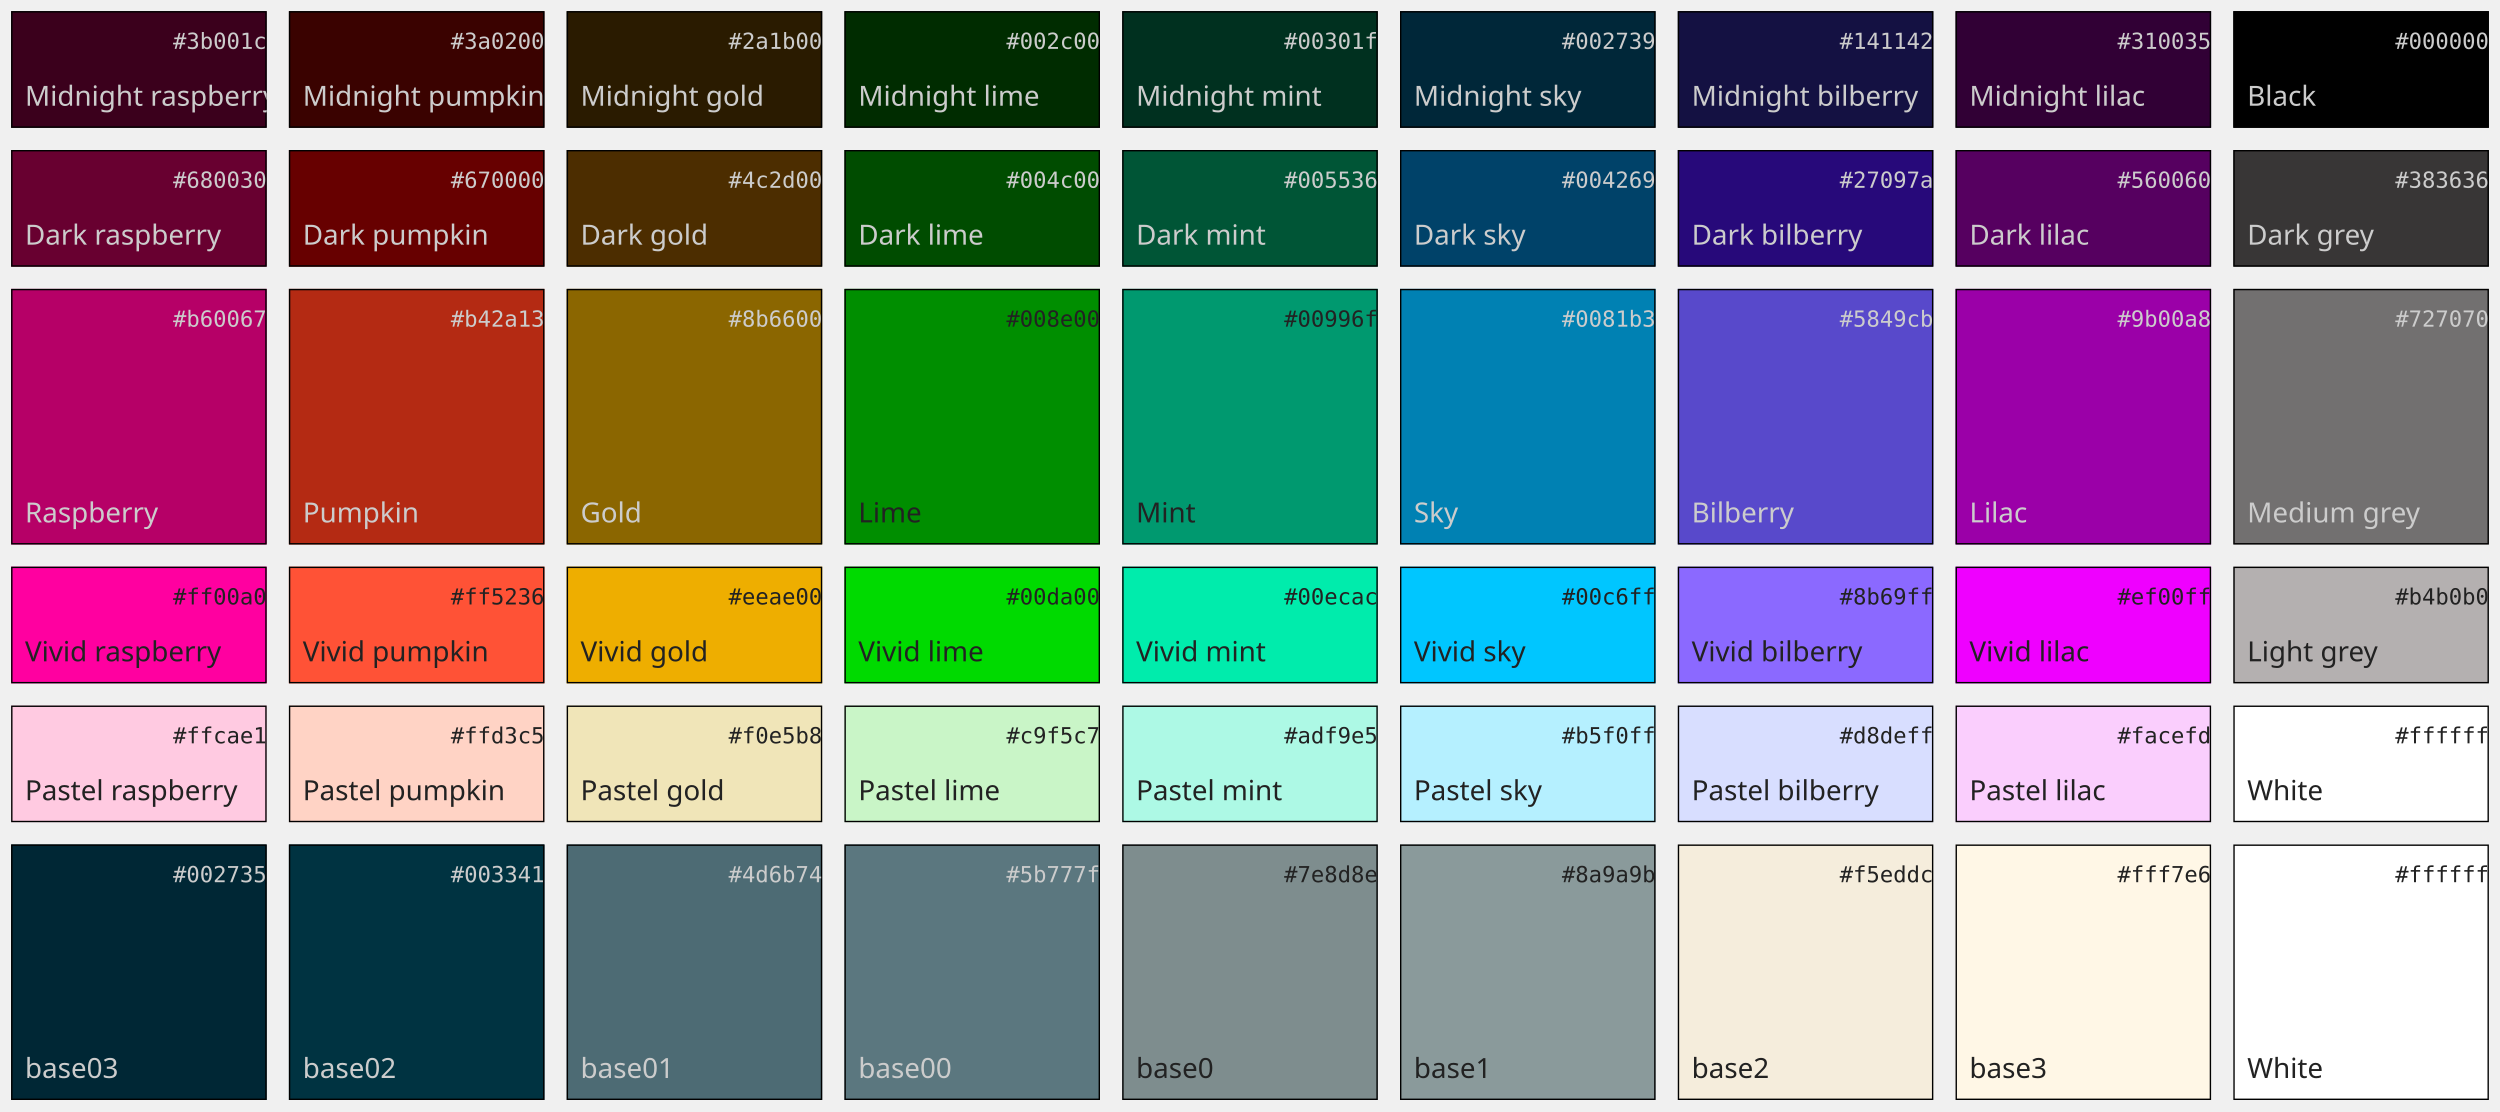
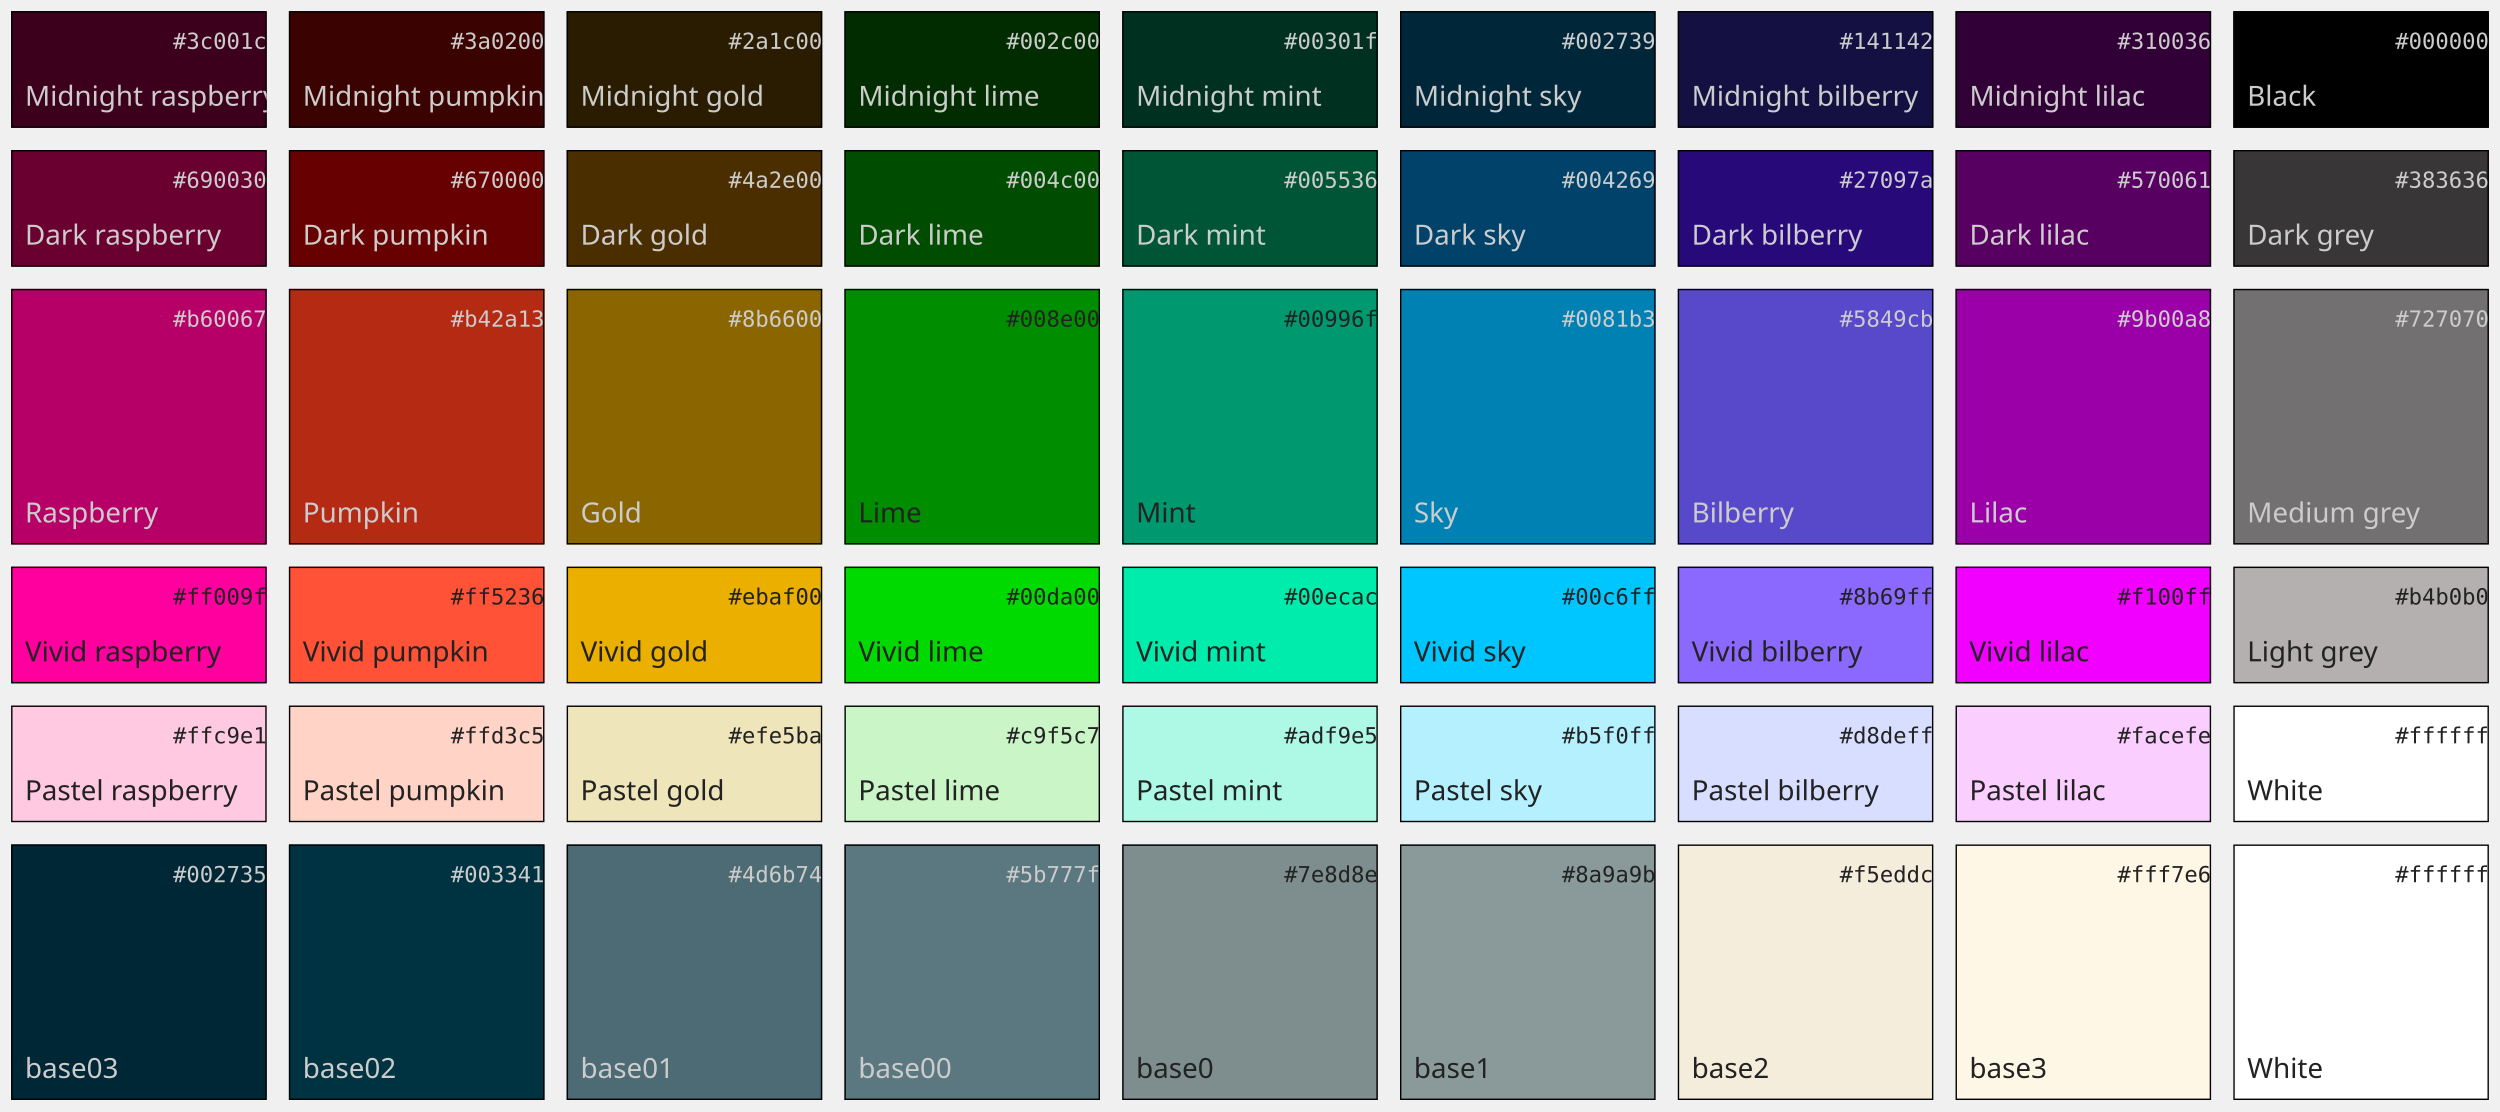
<svg xmlns="http://www.w3.org/2000/svg" viewBox="0 0 900 400.0">
  <style type="text/css">
svg {
	font-family: sans-serif;
	font-size: 10px;
}
svg.palette rect {
	stroke: #000;
	stroke-width: 1px;
}
svg.palette text.hex {
	font-size: 80%;
	font-family: monospace;
}
svg.palette text.label {
	dominant-baseline: text-bottom;
}
.dark text {
	fill: #ccc;
}
.light text {
	fill: #222;
}
</style>
  <svg x="4" y="4" width="92" height="42.0" class="palette dark">
-     <rect x="0" y="0" width="100%" height="100%" fill="#3b001c" />
-     <text x="100%" y="1.2em" text-anchor="end" class="hex">
-       <tspan dx="-0.5em" dy="0.5em">#3b001c</tspan>
+     <rect x="0" y="0" width="100%" height="100%" fill="#3c001c" />
+     <text x="100%" y="1.2em" text-anchor="end" class="hex">
+       <tspan dx="-0.5em" dy="0.5em">#3c001c</tspan>
    </text>
    <text x="0" y="100%" text-anchor="start" class="label">
      <tspan dy="-0.5em" dx="0.5em">Midnight raspberry</tspan>
    </text>
  </svg>
  <svg x="104" y="4" width="92" height="42.0" class="palette dark">
    <rect x="0" y="0" width="100%" height="100%" fill="#3a0200" />
    <text x="100%" y="1.2em" text-anchor="end" class="hex">
      <tspan dx="-0.5em" dy="0.5em">#3a0200</tspan>
    </text>
    <text x="0" y="100%" text-anchor="start" class="label">
      <tspan dy="-0.5em" dx="0.5em">Midnight pumpkin</tspan>
    </text>
  </svg>
  <svg x="204" y="4" width="92" height="42.0" class="palette dark">
-     <rect x="0" y="0" width="100%" height="100%" fill="#2a1b00" />
-     <text x="100%" y="1.2em" text-anchor="end" class="hex">
-       <tspan dx="-0.5em" dy="0.5em">#2a1b00</tspan>
+     <rect x="0" y="0" width="100%" height="100%" fill="#2a1c00" />
+     <text x="100%" y="1.2em" text-anchor="end" class="hex">
+       <tspan dx="-0.5em" dy="0.5em">#2a1c00</tspan>
    </text>
    <text x="0" y="100%" text-anchor="start" class="label">
      <tspan dy="-0.5em" dx="0.5em">Midnight gold</tspan>
    </text>
  </svg>
  <svg x="304" y="4" width="92" height="42.0" class="palette dark">
    <rect x="0" y="0" width="100%" height="100%" fill="#002c00" />
    <text x="100%" y="1.2em" text-anchor="end" class="hex">
      <tspan dx="-0.5em" dy="0.5em">#002c00</tspan>
    </text>
    <text x="0" y="100%" text-anchor="start" class="label">
      <tspan dy="-0.5em" dx="0.5em">Midnight lime</tspan>
    </text>
  </svg>
  <svg x="404" y="4" width="92" height="42.0" class="palette dark">
    <rect x="0" y="0" width="100%" height="100%" fill="#00301f" />
    <text x="100%" y="1.2em" text-anchor="end" class="hex">
      <tspan dx="-0.5em" dy="0.5em">#00301f</tspan>
    </text>
    <text x="0" y="100%" text-anchor="start" class="label">
      <tspan dy="-0.5em" dx="0.5em">Midnight mint</tspan>
    </text>
  </svg>
  <svg x="504" y="4" width="92" height="42.0" class="palette dark">
    <rect x="0" y="0" width="100%" height="100%" fill="#002739" />
    <text x="100%" y="1.2em" text-anchor="end" class="hex">
      <tspan dx="-0.5em" dy="0.5em">#002739</tspan>
    </text>
    <text x="0" y="100%" text-anchor="start" class="label">
      <tspan dy="-0.5em" dx="0.5em">Midnight sky</tspan>
    </text>
  </svg>
  <svg x="604" y="4" width="92" height="42.0" class="palette dark">
    <rect x="0" y="0" width="100%" height="100%" fill="#141142" />
    <text x="100%" y="1.2em" text-anchor="end" class="hex">
      <tspan dx="-0.5em" dy="0.5em">#141142</tspan>
    </text>
    <text x="0" y="100%" text-anchor="start" class="label">
      <tspan dy="-0.5em" dx="0.5em">Midnight bilberry</tspan>
    </text>
  </svg>
  <svg x="704" y="4" width="92" height="42.0" class="palette dark">
-     <rect x="0" y="0" width="100%" height="100%" fill="#310035" />
-     <text x="100%" y="1.2em" text-anchor="end" class="hex">
-       <tspan dx="-0.5em" dy="0.5em">#310035</tspan>
+     <rect x="0" y="0" width="100%" height="100%" fill="#310036" />
+     <text x="100%" y="1.2em" text-anchor="end" class="hex">
+       <tspan dx="-0.5em" dy="0.5em">#310036</tspan>
    </text>
    <text x="0" y="100%" text-anchor="start" class="label">
      <tspan dy="-0.5em" dx="0.5em">Midnight lilac</tspan>
    </text>
  </svg>
  <svg x="804" y="4" width="92" height="42.0" class="palette dark">
    <rect x="0" y="0" width="100%" height="100%" fill="#000000" />
    <text x="100%" y="1.2em" text-anchor="end" class="hex">
      <tspan dx="-0.5em" dy="0.5em">#000000</tspan>
    </text>
    <text x="0" y="100%" text-anchor="start" class="label">
      <tspan dy="-0.5em" dx="0.5em">Black</tspan>
    </text>
  </svg>
  <svg x="4" y="54.0" width="92" height="42.0" class="palette dark">
-     <rect x="0" y="0" width="100%" height="100%" fill="#680030" />
-     <text x="100%" y="1.2em" text-anchor="end" class="hex">
-       <tspan dx="-0.5em" dy="0.5em">#680030</tspan>
+     <rect x="0" y="0" width="100%" height="100%" fill="#690030" />
+     <text x="100%" y="1.2em" text-anchor="end" class="hex">
+       <tspan dx="-0.5em" dy="0.5em">#690030</tspan>
    </text>
    <text x="0" y="100%" text-anchor="start" class="label">
      <tspan dy="-0.5em" dx="0.5em">Dark raspberry</tspan>
    </text>
  </svg>
  <svg x="104" y="54.0" width="92" height="42.0" class="palette dark">
    <rect x="0" y="0" width="100%" height="100%" fill="#670000" />
    <text x="100%" y="1.2em" text-anchor="end" class="hex">
      <tspan dx="-0.5em" dy="0.5em">#670000</tspan>
    </text>
    <text x="0" y="100%" text-anchor="start" class="label">
      <tspan dy="-0.5em" dx="0.5em">Dark pumpkin</tspan>
    </text>
  </svg>
  <svg x="204" y="54.0" width="92" height="42.0" class="palette dark">
-     <rect x="0" y="0" width="100%" height="100%" fill="#4c2d00" />
-     <text x="100%" y="1.2em" text-anchor="end" class="hex">
-       <tspan dx="-0.5em" dy="0.5em">#4c2d00</tspan>
+     <rect x="0" y="0" width="100%" height="100%" fill="#4a2e00" />
+     <text x="100%" y="1.2em" text-anchor="end" class="hex">
+       <tspan dx="-0.5em" dy="0.5em">#4a2e00</tspan>
    </text>
    <text x="0" y="100%" text-anchor="start" class="label">
      <tspan dy="-0.5em" dx="0.5em">Dark gold</tspan>
    </text>
  </svg>
  <svg x="304" y="54.0" width="92" height="42.0" class="palette dark">
    <rect x="0" y="0" width="100%" height="100%" fill="#004c00" />
    <text x="100%" y="1.2em" text-anchor="end" class="hex">
      <tspan dx="-0.5em" dy="0.5em">#004c00</tspan>
    </text>
    <text x="0" y="100%" text-anchor="start" class="label">
      <tspan dy="-0.5em" dx="0.5em">Dark lime</tspan>
    </text>
  </svg>
  <svg x="404" y="54.0" width="92" height="42.0" class="palette dark">
    <rect x="0" y="0" width="100%" height="100%" fill="#005536" />
    <text x="100%" y="1.2em" text-anchor="end" class="hex">
      <tspan dx="-0.5em" dy="0.5em">#005536</tspan>
    </text>
    <text x="0" y="100%" text-anchor="start" class="label">
      <tspan dy="-0.5em" dx="0.5em">Dark mint</tspan>
    </text>
  </svg>
  <svg x="504" y="54.0" width="92" height="42.0" class="palette dark">
    <rect x="0" y="0" width="100%" height="100%" fill="#004269" />
    <text x="100%" y="1.2em" text-anchor="end" class="hex">
      <tspan dx="-0.5em" dy="0.5em">#004269</tspan>
    </text>
    <text x="0" y="100%" text-anchor="start" class="label">
      <tspan dy="-0.5em" dx="0.5em">Dark sky</tspan>
    </text>
  </svg>
  <svg x="604" y="54.0" width="92" height="42.0" class="palette dark">
    <rect x="0" y="0" width="100%" height="100%" fill="#27097a" />
    <text x="100%" y="1.2em" text-anchor="end" class="hex">
      <tspan dx="-0.5em" dy="0.5em">#27097a</tspan>
    </text>
    <text x="0" y="100%" text-anchor="start" class="label">
      <tspan dy="-0.5em" dx="0.5em">Dark bilberry</tspan>
    </text>
  </svg>
  <svg x="704" y="54.0" width="92" height="42.0" class="palette dark">
-     <rect x="0" y="0" width="100%" height="100%" fill="#560060" />
-     <text x="100%" y="1.2em" text-anchor="end" class="hex">
-       <tspan dx="-0.5em" dy="0.5em">#560060</tspan>
+     <rect x="0" y="0" width="100%" height="100%" fill="#570061" />
+     <text x="100%" y="1.2em" text-anchor="end" class="hex">
+       <tspan dx="-0.5em" dy="0.5em">#570061</tspan>
    </text>
    <text x="0" y="100%" text-anchor="start" class="label">
      <tspan dy="-0.5em" dx="0.5em">Dark lilac</tspan>
    </text>
  </svg>
  <svg x="804" y="54.0" width="92" height="42.0" class="palette dark">
    <rect x="0" y="0" width="100%" height="100%" fill="#383636" />
    <text x="100%" y="1.2em" text-anchor="end" class="hex">
      <tspan dx="-0.5em" dy="0.5em">#383636</tspan>
    </text>
    <text x="0" y="100%" text-anchor="start" class="label">
      <tspan dy="-0.5em" dx="0.5em">Dark grey</tspan>
    </text>
  </svg>
  <svg x="4" y="104.0" width="92" height="92" class="palette dark">
    <rect x="0" y="0" width="100%" height="100%" fill="#b60067" />
    <text x="100%" y="1.2em" text-anchor="end" class="hex">
      <tspan dx="-0.5em" dy="0.5em">#b60067</tspan>
    </text>
    <text x="0" y="100%" text-anchor="start" class="label">
      <tspan dy="-0.5em" dx="0.5em">Raspberry</tspan>
    </text>
  </svg>
  <svg x="104" y="104.0" width="92" height="92" class="palette dark">
    <rect x="0" y="0" width="100%" height="100%" fill="#b42a13" />
    <text x="100%" y="1.2em" text-anchor="end" class="hex">
      <tspan dx="-0.5em" dy="0.5em">#b42a13</tspan>
    </text>
    <text x="0" y="100%" text-anchor="start" class="label">
      <tspan dy="-0.5em" dx="0.5em">Pumpkin</tspan>
    </text>
  </svg>
  <svg x="204" y="104.0" width="92" height="92" class="palette dark">
    <rect x="0" y="0" width="100%" height="100%" fill="#8b6600" />
    <text x="100%" y="1.2em" text-anchor="end" class="hex">
      <tspan dx="-0.5em" dy="0.5em">#8b6600</tspan>
    </text>
    <text x="0" y="100%" text-anchor="start" class="label">
      <tspan dy="-0.5em" dx="0.5em">Gold</tspan>
    </text>
  </svg>
  <svg x="304" y="104.0" width="92" height="92" class="palette light">
    <rect x="0" y="0" width="100%" height="100%" fill="#008e00" />
    <text x="100%" y="1.2em" text-anchor="end" class="hex">
      <tspan dx="-0.5em" dy="0.5em">#008e00</tspan>
    </text>
    <text x="0" y="100%" text-anchor="start" class="label">
      <tspan dy="-0.5em" dx="0.5em">Lime</tspan>
    </text>
  </svg>
  <svg x="404" y="104.0" width="92" height="92" class="palette light">
    <rect x="0" y="0" width="100%" height="100%" fill="#00996f" />
    <text x="100%" y="1.2em" text-anchor="end" class="hex">
      <tspan dx="-0.5em" dy="0.5em">#00996f</tspan>
    </text>
    <text x="0" y="100%" text-anchor="start" class="label">
      <tspan dy="-0.5em" dx="0.5em">Mint</tspan>
    </text>
  </svg>
  <svg x="504" y="104.0" width="92" height="92" class="palette dark">
    <rect x="0" y="0" width="100%" height="100%" fill="#0081b3" />
    <text x="100%" y="1.2em" text-anchor="end" class="hex">
      <tspan dx="-0.5em" dy="0.5em">#0081b3</tspan>
    </text>
    <text x="0" y="100%" text-anchor="start" class="label">
      <tspan dy="-0.5em" dx="0.5em">Sky</tspan>
    </text>
  </svg>
  <svg x="604" y="104.0" width="92" height="92" class="palette dark">
    <rect x="0" y="0" width="100%" height="100%" fill="#5849cb" />
    <text x="100%" y="1.2em" text-anchor="end" class="hex">
      <tspan dx="-0.5em" dy="0.5em">#5849cb</tspan>
    </text>
    <text x="0" y="100%" text-anchor="start" class="label">
      <tspan dy="-0.5em" dx="0.5em">Bilberry</tspan>
    </text>
  </svg>
  <svg x="704" y="104.0" width="92" height="92" class="palette dark">
    <rect x="0" y="0" width="100%" height="100%" fill="#9b00a8" />
    <text x="100%" y="1.2em" text-anchor="end" class="hex">
      <tspan dx="-0.5em" dy="0.5em">#9b00a8</tspan>
    </text>
    <text x="0" y="100%" text-anchor="start" class="label">
      <tspan dy="-0.5em" dx="0.5em">Lilac</tspan>
    </text>
  </svg>
  <svg x="804" y="104.0" width="92" height="92" class="palette dark">
    <rect x="0" y="0" width="100%" height="100%" fill="#727070" />
    <text x="100%" y="1.2em" text-anchor="end" class="hex">
      <tspan dx="-0.5em" dy="0.5em">#727070</tspan>
    </text>
    <text x="0" y="100%" text-anchor="start" class="label">
      <tspan dy="-0.5em" dx="0.5em">Medium grey</tspan>
    </text>
  </svg>
  <svg x="4" y="204.0" width="92" height="42.0" class="palette light">
-     <rect x="0" y="0" width="100%" height="100%" fill="#ff00a0" />
-     <text x="100%" y="1.2em" text-anchor="end" class="hex">
-       <tspan dx="-0.5em" dy="0.5em">#ff00a0</tspan>
+     <rect x="0" y="0" width="100%" height="100%" fill="#ff009f" />
+     <text x="100%" y="1.2em" text-anchor="end" class="hex">
+       <tspan dx="-0.5em" dy="0.5em">#ff009f</tspan>
    </text>
    <text x="0" y="100%" text-anchor="start" class="label">
      <tspan dy="-0.5em" dx="0.5em">Vivid raspberry</tspan>
    </text>
  </svg>
  <svg x="104" y="204.0" width="92" height="42.0" class="palette light">
    <rect x="0" y="0" width="100%" height="100%" fill="#ff5236" />
    <text x="100%" y="1.2em" text-anchor="end" class="hex">
      <tspan dx="-0.5em" dy="0.5em">#ff5236</tspan>
    </text>
    <text x="0" y="100%" text-anchor="start" class="label">
      <tspan dy="-0.5em" dx="0.5em">Vivid pumpkin</tspan>
    </text>
  </svg>
  <svg x="204" y="204.0" width="92" height="42.0" class="palette light">
-     <rect x="0" y="0" width="100%" height="100%" fill="#eeae00" />
-     <text x="100%" y="1.2em" text-anchor="end" class="hex">
-       <tspan dx="-0.5em" dy="0.5em">#eeae00</tspan>
+     <rect x="0" y="0" width="100%" height="100%" fill="#ebaf00" />
+     <text x="100%" y="1.2em" text-anchor="end" class="hex">
+       <tspan dx="-0.5em" dy="0.5em">#ebaf00</tspan>
    </text>
    <text x="0" y="100%" text-anchor="start" class="label">
      <tspan dy="-0.5em" dx="0.5em">Vivid gold</tspan>
    </text>
  </svg>
  <svg x="304" y="204.0" width="92" height="42.0" class="palette light">
    <rect x="0" y="0" width="100%" height="100%" fill="#00da00" />
    <text x="100%" y="1.2em" text-anchor="end" class="hex">
      <tspan dx="-0.5em" dy="0.5em">#00da00</tspan>
    </text>
    <text x="0" y="100%" text-anchor="start" class="label">
      <tspan dy="-0.5em" dx="0.5em">Vivid lime</tspan>
    </text>
  </svg>
  <svg x="404" y="204.0" width="92" height="42.0" class="palette light">
    <rect x="0" y="0" width="100%" height="100%" fill="#00ecac" />
    <text x="100%" y="1.2em" text-anchor="end" class="hex">
      <tspan dx="-0.5em" dy="0.5em">#00ecac</tspan>
    </text>
    <text x="0" y="100%" text-anchor="start" class="label">
      <tspan dy="-0.5em" dx="0.5em">Vivid mint</tspan>
    </text>
  </svg>
  <svg x="504" y="204.0" width="92" height="42.0" class="palette light">
    <rect x="0" y="0" width="100%" height="100%" fill="#00c6ff" />
    <text x="100%" y="1.2em" text-anchor="end" class="hex">
      <tspan dx="-0.5em" dy="0.5em">#00c6ff</tspan>
    </text>
    <text x="0" y="100%" text-anchor="start" class="label">
      <tspan dy="-0.5em" dx="0.5em">Vivid sky</tspan>
    </text>
  </svg>
  <svg x="604" y="204.0" width="92" height="42.0" class="palette light">
    <rect x="0" y="0" width="100%" height="100%" fill="#8b69ff" />
    <text x="100%" y="1.2em" text-anchor="end" class="hex">
      <tspan dx="-0.5em" dy="0.5em">#8b69ff</tspan>
    </text>
    <text x="0" y="100%" text-anchor="start" class="label">
      <tspan dy="-0.5em" dx="0.5em">Vivid bilberry</tspan>
    </text>
  </svg>
  <svg x="704" y="204.0" width="92" height="42.0" class="palette light">
-     <rect x="0" y="0" width="100%" height="100%" fill="#ef00ff" />
-     <text x="100%" y="1.2em" text-anchor="end" class="hex">
-       <tspan dx="-0.5em" dy="0.5em">#ef00ff</tspan>
+     <rect x="0" y="0" width="100%" height="100%" fill="#f100ff" />
+     <text x="100%" y="1.2em" text-anchor="end" class="hex">
+       <tspan dx="-0.5em" dy="0.5em">#f100ff</tspan>
    </text>
    <text x="0" y="100%" text-anchor="start" class="label">
      <tspan dy="-0.5em" dx="0.5em">Vivid lilac</tspan>
    </text>
  </svg>
  <svg x="804" y="204.0" width="92" height="42.0" class="palette light">
    <rect x="0" y="0" width="100%" height="100%" fill="#b4b0b0" />
    <text x="100%" y="1.2em" text-anchor="end" class="hex">
      <tspan dx="-0.5em" dy="0.5em">#b4b0b0</tspan>
    </text>
    <text x="0" y="100%" text-anchor="start" class="label">
      <tspan dy="-0.5em" dx="0.5em">Light grey</tspan>
    </text>
  </svg>
  <svg x="4" y="254.0" width="92" height="42.0" class="palette light">
-     <rect x="0" y="0" width="100%" height="100%" fill="#ffcae1" />
-     <text x="100%" y="1.2em" text-anchor="end" class="hex">
-       <tspan dx="-0.5em" dy="0.5em">#ffcae1</tspan>
+     <rect x="0" y="0" width="100%" height="100%" fill="#ffc9e1" />
+     <text x="100%" y="1.2em" text-anchor="end" class="hex">
+       <tspan dx="-0.5em" dy="0.5em">#ffc9e1</tspan>
    </text>
    <text x="0" y="100%" text-anchor="start" class="label">
      <tspan dy="-0.5em" dx="0.5em">Pastel raspberry</tspan>
    </text>
  </svg>
  <svg x="104" y="254.0" width="92" height="42.0" class="palette light">
    <rect x="0" y="0" width="100%" height="100%" fill="#ffd3c5" />
    <text x="100%" y="1.2em" text-anchor="end" class="hex">
      <tspan dx="-0.5em" dy="0.5em">#ffd3c5</tspan>
    </text>
    <text x="0" y="100%" text-anchor="start" class="label">
      <tspan dy="-0.5em" dx="0.5em">Pastel pumpkin</tspan>
    </text>
  </svg>
  <svg x="204" y="254.0" width="92" height="42.0" class="palette light">
-     <rect x="0" y="0" width="100%" height="100%" fill="#f0e5b8" />
-     <text x="100%" y="1.2em" text-anchor="end" class="hex">
-       <tspan dx="-0.5em" dy="0.5em">#f0e5b8</tspan>
+     <rect x="0" y="0" width="100%" height="100%" fill="#efe5ba" />
+     <text x="100%" y="1.2em" text-anchor="end" class="hex">
+       <tspan dx="-0.5em" dy="0.5em">#efe5ba</tspan>
    </text>
    <text x="0" y="100%" text-anchor="start" class="label">
      <tspan dy="-0.5em" dx="0.5em">Pastel gold</tspan>
    </text>
  </svg>
  <svg x="304" y="254.0" width="92" height="42.0" class="palette light">
    <rect x="0" y="0" width="100%" height="100%" fill="#c9f5c7" />
    <text x="100%" y="1.2em" text-anchor="end" class="hex">
      <tspan dx="-0.5em" dy="0.5em">#c9f5c7</tspan>
    </text>
    <text x="0" y="100%" text-anchor="start" class="label">
      <tspan dy="-0.5em" dx="0.5em">Pastel lime</tspan>
    </text>
  </svg>
  <svg x="404" y="254.0" width="92" height="42.0" class="palette light">
    <rect x="0" y="0" width="100%" height="100%" fill="#adf9e5" />
    <text x="100%" y="1.2em" text-anchor="end" class="hex">
      <tspan dx="-0.5em" dy="0.5em">#adf9e5</tspan>
    </text>
    <text x="0" y="100%" text-anchor="start" class="label">
      <tspan dy="-0.5em" dx="0.5em">Pastel mint</tspan>
    </text>
  </svg>
  <svg x="504" y="254.0" width="92" height="42.0" class="palette light">
    <rect x="0" y="0" width="100%" height="100%" fill="#b5f0ff" />
    <text x="100%" y="1.2em" text-anchor="end" class="hex">
      <tspan dx="-0.5em" dy="0.5em">#b5f0ff</tspan>
    </text>
    <text x="0" y="100%" text-anchor="start" class="label">
      <tspan dy="-0.5em" dx="0.5em">Pastel sky</tspan>
    </text>
  </svg>
  <svg x="604" y="254.0" width="92" height="42.0" class="palette light">
    <rect x="0" y="0" width="100%" height="100%" fill="#d8deff" />
    <text x="100%" y="1.2em" text-anchor="end" class="hex">
      <tspan dx="-0.5em" dy="0.5em">#d8deff</tspan>
    </text>
    <text x="0" y="100%" text-anchor="start" class="label">
      <tspan dy="-0.5em" dx="0.5em">Pastel bilberry</tspan>
    </text>
  </svg>
  <svg x="704" y="254.0" width="92" height="42.0" class="palette light">
-     <rect x="0" y="0" width="100%" height="100%" fill="#facefd" />
-     <text x="100%" y="1.2em" text-anchor="end" class="hex">
-       <tspan dx="-0.5em" dy="0.5em">#facefd</tspan>
+     <rect x="0" y="0" width="100%" height="100%" fill="#facefe" />
+     <text x="100%" y="1.2em" text-anchor="end" class="hex">
+       <tspan dx="-0.5em" dy="0.5em">#facefe</tspan>
    </text>
    <text x="0" y="100%" text-anchor="start" class="label">
      <tspan dy="-0.5em" dx="0.5em">Pastel lilac</tspan>
    </text>
  </svg>
  <svg x="804" y="254.0" width="92" height="42.0" class="palette light">
    <rect x="0" y="0" width="100%" height="100%" fill="#ffffff" />
    <text x="100%" y="1.2em" text-anchor="end" class="hex">
      <tspan dx="-0.5em" dy="0.5em">#ffffff</tspan>
    </text>
    <text x="0" y="100%" text-anchor="start" class="label">
      <tspan dy="-0.5em" dx="0.5em">White</tspan>
    </text>
  </svg>
  <svg x="4" y="304.0" width="92" height="92" class="palette dark">
    <rect x="0" y="0" width="100%" height="100%" fill="#002735" />
    <text x="100%" y="1.2em" text-anchor="end" class="hex">
      <tspan dx="-0.5em" dy="0.5em">#002735</tspan>
    </text>
    <text x="0" y="100%" text-anchor="start" class="label">
      <tspan dy="-0.5em" dx="0.5em">base03</tspan>
    </text>
  </svg>
  <svg x="104" y="304.0" width="92" height="92" class="palette dark">
    <rect x="0" y="0" width="100%" height="100%" fill="#003341" />
    <text x="100%" y="1.2em" text-anchor="end" class="hex">
      <tspan dx="-0.5em" dy="0.5em">#003341</tspan>
    </text>
    <text x="0" y="100%" text-anchor="start" class="label">
      <tspan dy="-0.5em" dx="0.5em">base02</tspan>
    </text>
  </svg>
  <svg x="204" y="304.0" width="92" height="92" class="palette dark">
    <rect x="0" y="0" width="100%" height="100%" fill="#4d6b74" />
    <text x="100%" y="1.2em" text-anchor="end" class="hex">
      <tspan dx="-0.5em" dy="0.5em">#4d6b74</tspan>
    </text>
    <text x="0" y="100%" text-anchor="start" class="label">
      <tspan dy="-0.5em" dx="0.5em">base01</tspan>
    </text>
  </svg>
  <svg x="304" y="304.0" width="92" height="92" class="palette dark">
    <rect x="0" y="0" width="100%" height="100%" fill="#5b777f" />
    <text x="100%" y="1.2em" text-anchor="end" class="hex">
      <tspan dx="-0.5em" dy="0.5em">#5b777f</tspan>
    </text>
    <text x="0" y="100%" text-anchor="start" class="label">
      <tspan dy="-0.5em" dx="0.5em">base00</tspan>
    </text>
  </svg>
  <svg x="404" y="304.0" width="92" height="92" class="palette light">
    <rect x="0" y="0" width="100%" height="100%" fill="#7e8d8e" />
    <text x="100%" y="1.2em" text-anchor="end" class="hex">
      <tspan dx="-0.5em" dy="0.5em">#7e8d8e</tspan>
    </text>
    <text x="0" y="100%" text-anchor="start" class="label">
      <tspan dy="-0.5em" dx="0.5em">base0</tspan>
    </text>
  </svg>
  <svg x="504" y="304.0" width="92" height="92" class="palette light">
    <rect x="0" y="0" width="100%" height="100%" fill="#8a9a9b" />
    <text x="100%" y="1.2em" text-anchor="end" class="hex">
      <tspan dx="-0.5em" dy="0.5em">#8a9a9b</tspan>
    </text>
    <text x="0" y="100%" text-anchor="start" class="label">
      <tspan dy="-0.5em" dx="0.5em">base1</tspan>
    </text>
  </svg>
  <svg x="604" y="304.0" width="92" height="92" class="palette light">
    <rect x="0" y="0" width="100%" height="100%" fill="#f5eddc" />
    <text x="100%" y="1.2em" text-anchor="end" class="hex">
      <tspan dx="-0.5em" dy="0.5em">#f5eddc</tspan>
    </text>
    <text x="0" y="100%" text-anchor="start" class="label">
      <tspan dy="-0.5em" dx="0.5em">base2</tspan>
    </text>
  </svg>
  <svg x="704" y="304.0" width="92" height="92" class="palette light">
    <rect x="0" y="0" width="100%" height="100%" fill="#fff7e6" />
    <text x="100%" y="1.2em" text-anchor="end" class="hex">
      <tspan dx="-0.5em" dy="0.5em">#fff7e6</tspan>
    </text>
    <text x="0" y="100%" text-anchor="start" class="label">
      <tspan dy="-0.5em" dx="0.5em">base3</tspan>
    </text>
  </svg>
  <svg x="804" y="304.0" width="92" height="92" class="palette light">
    <rect x="0" y="0" width="100%" height="100%" fill="#ffffff" />
    <text x="100%" y="1.2em" text-anchor="end" class="hex">
      <tspan dx="-0.5em" dy="0.5em">#ffffff</tspan>
    </text>
    <text x="0" y="100%" text-anchor="start" class="label">
      <tspan dy="-0.5em" dx="0.5em">White</tspan>
    </text>
  </svg>
</svg>
